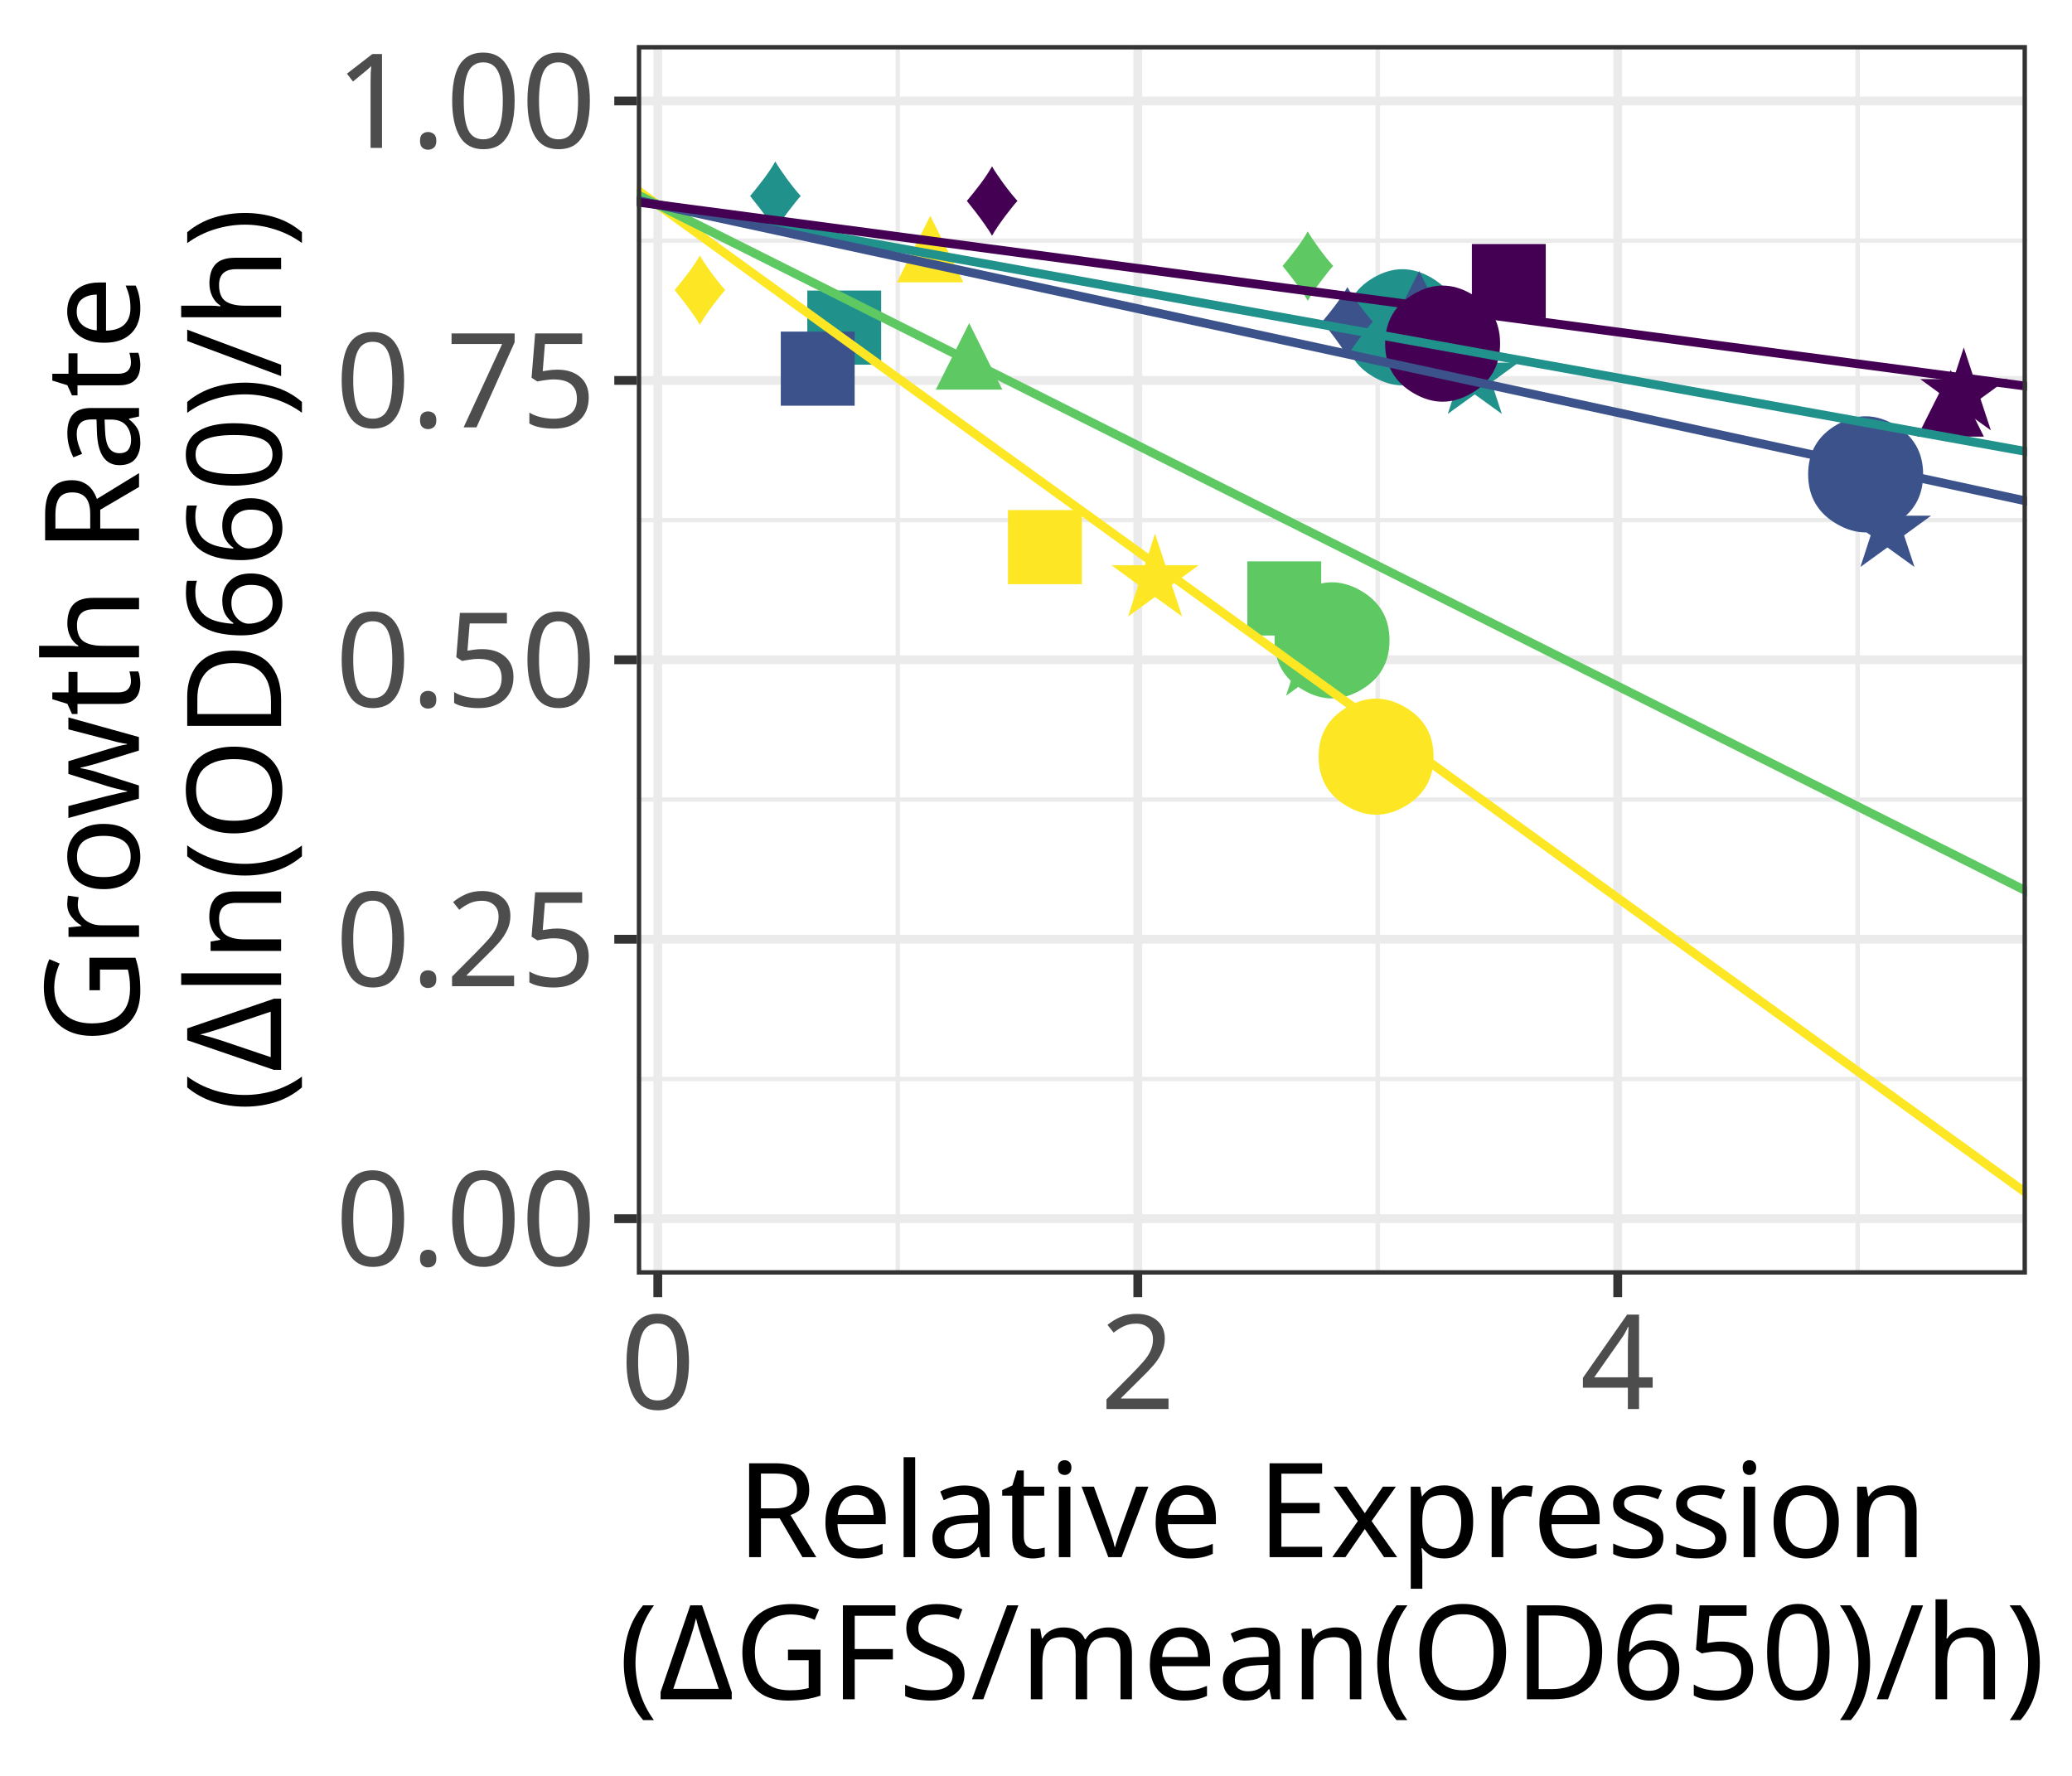
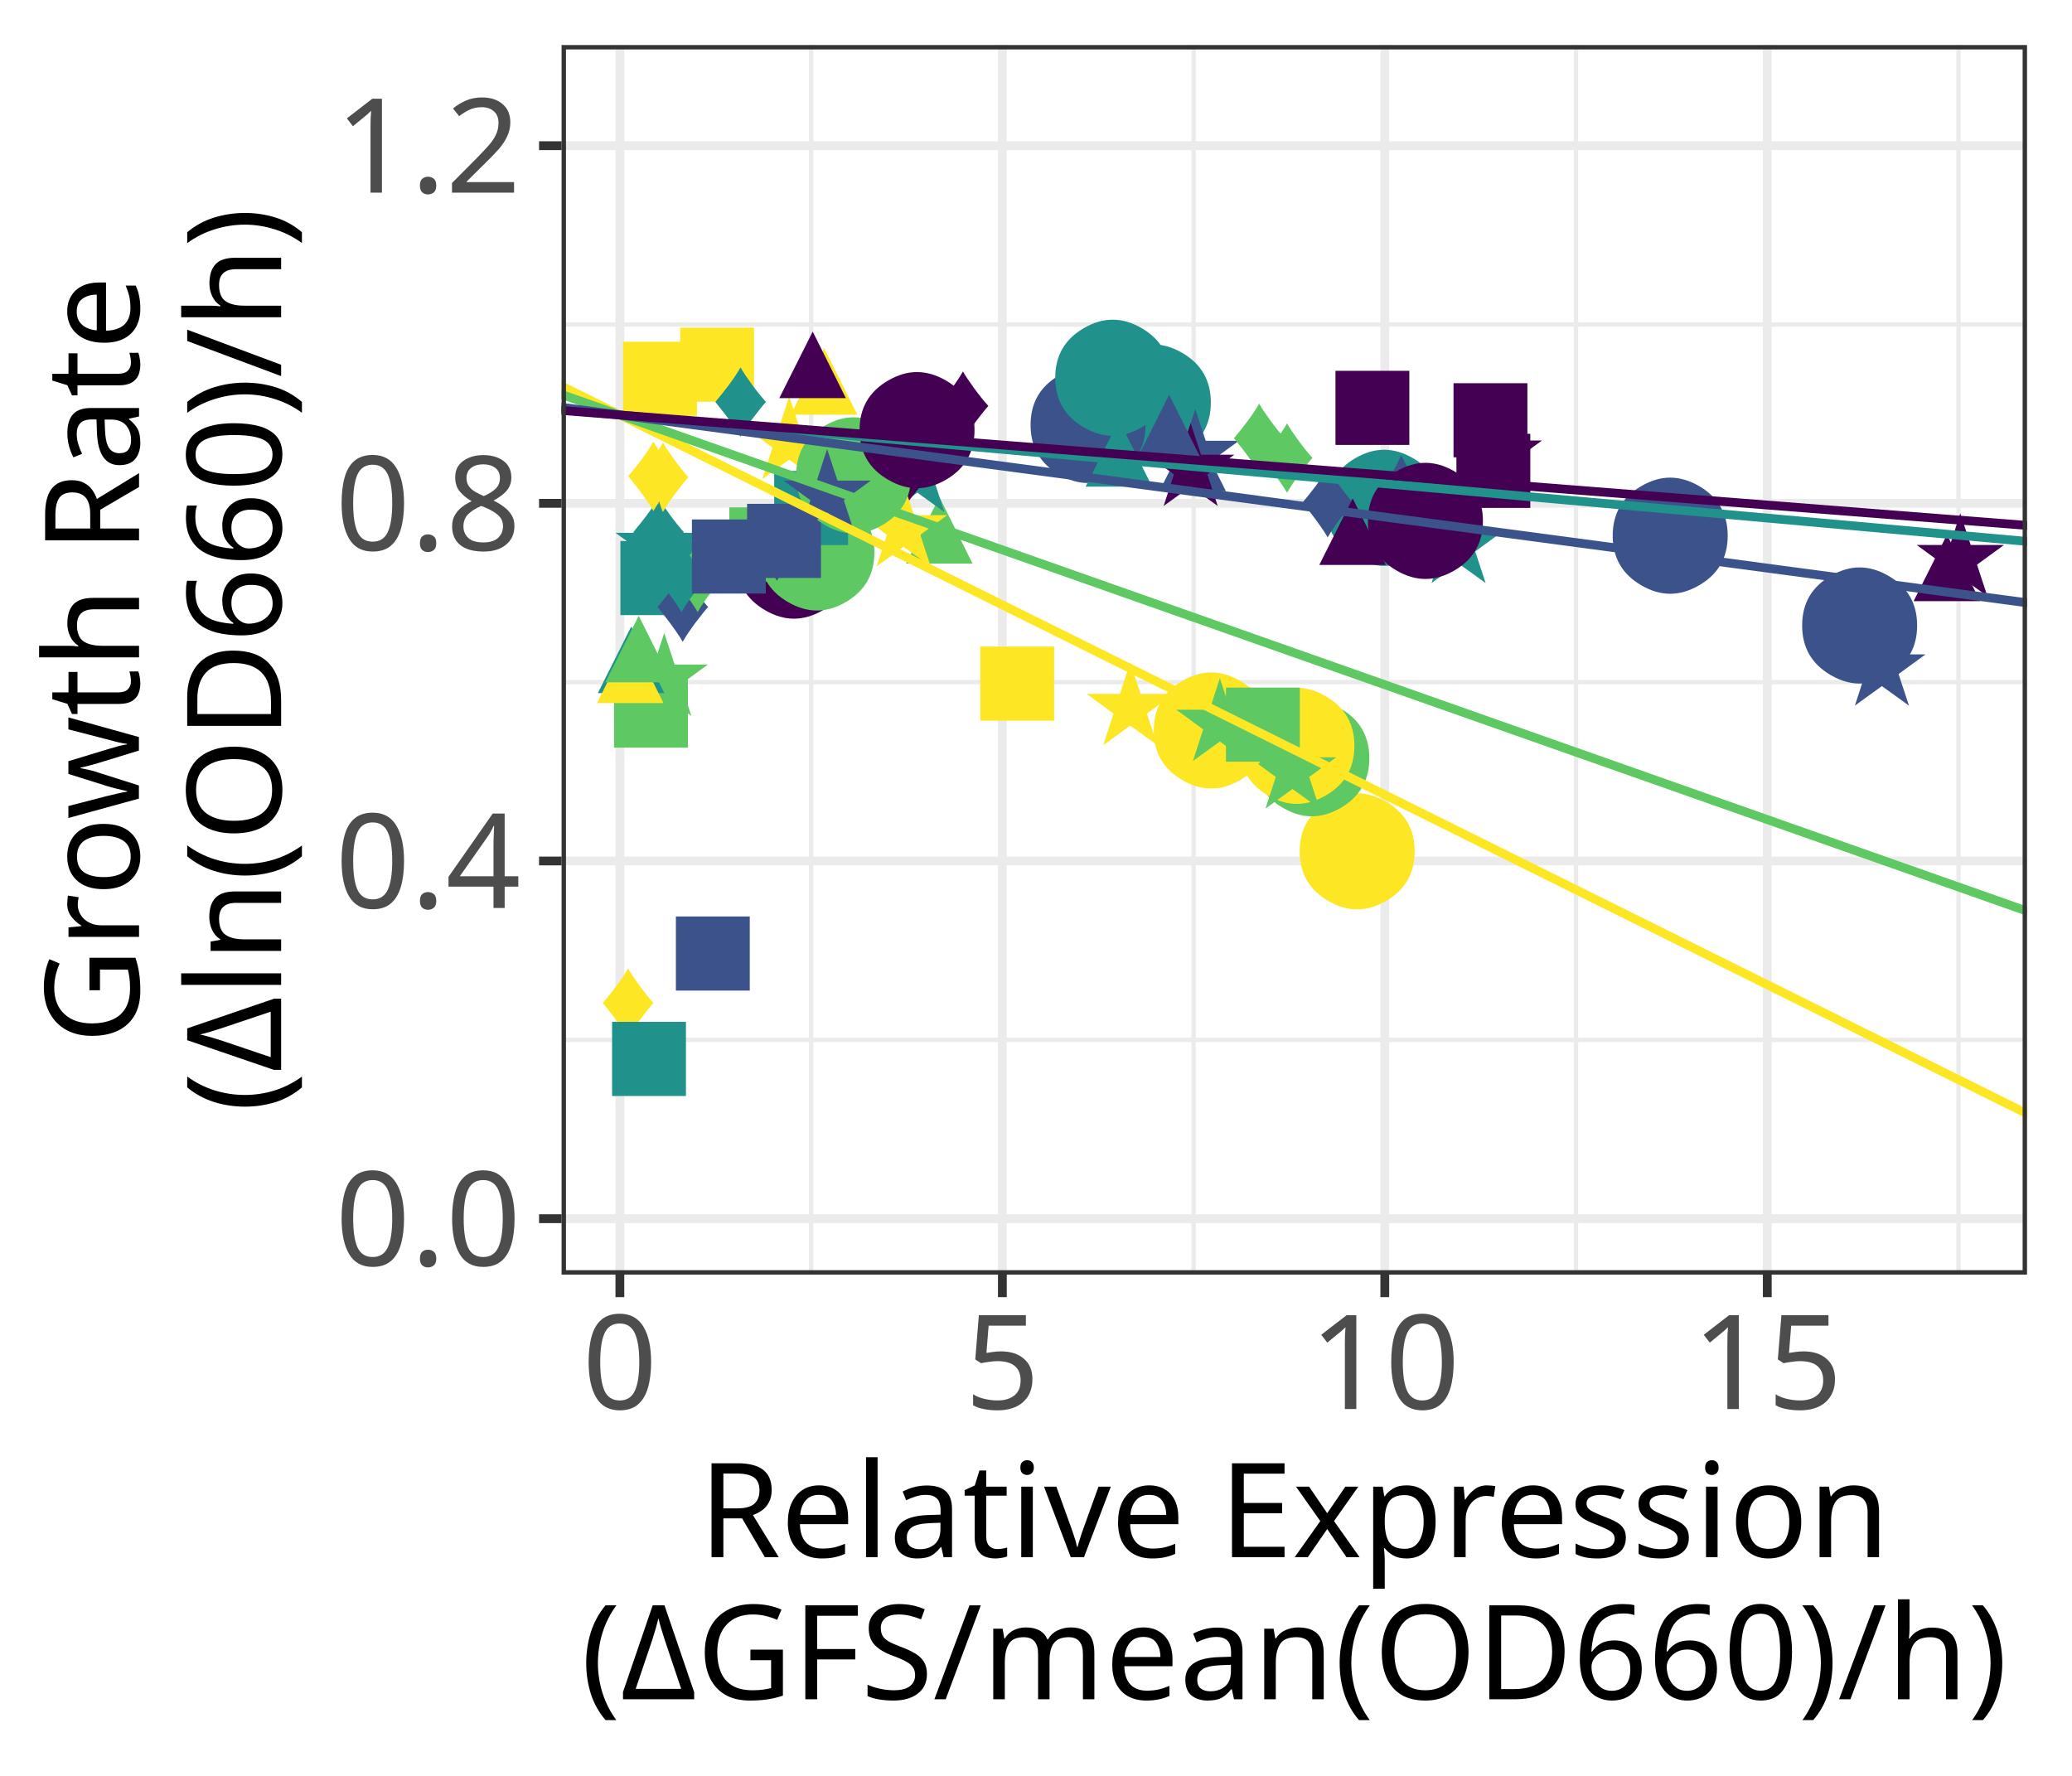
<svg xmlns="http://www.w3.org/2000/svg" class="svglite" width="252.00pt" height="216.00pt" viewBox="0 0 252.00 216.00">
  <defs>
    <style type="text/css">
    .svglite line, .svglite polyline, .svglite polygon, .svglite path, .svglite rect, .svglite circle {
      fill: none;
      stroke: #000000;
      stroke-linecap: round;
      stroke-linejoin: round;
      stroke-miterlimit: 10.00;
    }
    .svglite text {
      white-space: pre;
    }
  </style>
  </defs>
  <rect width="100%" height="100%" style="stroke: none; fill: #FFFFFF;" />
  <defs>
    <clipPath id="cpMC4wMHwyNTIuMDB8MC4wMHwyMTYuMDA=">
      <rect x="0.00" y="0.00" width="252.00" height="216.00" />
    </clipPath>
  </defs>
  <g clip-path="url(#cpMC4wMHwyNTIuMDB8MC4wMHwyMTYuMDA=)">
    <rect x="0.00" y="0.00" width="252.00" height="216.00" style="stroke-width: 1.07; stroke: #FFFFFF; fill: #FFFFFF;" />
  </g>
  <defs>
-     <clipPath id="cpNzcuNDV8MjQ2LjUyfDUuNDh8MTU1LjAz">
-       <rect x="77.45" y="5.48" width="169.07" height="149.55" />
+     <clipPath id="cpNjguMzB8MjQ2LjUyfDUuNDh8MTU1LjAz">
+       <rect x="68.30" y="5.48" width="178.23" height="149.55" />
    </clipPath>
  </defs>
-   <g clip-path="url(#cpNzcuNDV8MjQ2LjUyfDUuNDh8MTU1LjAz)">
-     <rect x="77.45" y="5.48" width="169.07" height="149.55" style="stroke-width: 1.07; stroke: none; fill: #FFFFFF;" />
-     <polyline points="77.45,131.24 246.52,131.24 " style="stroke-width: 0.53; stroke: #EBEBEB; stroke-linecap: butt;" />
-     <polyline points="77.45,97.25 246.52,97.25 " style="stroke-width: 0.53; stroke: #EBEBEB; stroke-linecap: butt;" />
-     <polyline points="77.45,63.26 246.52,63.26 " style="stroke-width: 0.53; stroke: #EBEBEB; stroke-linecap: butt;" />
-     <polyline points="77.45,29.27 246.52,29.27 " style="stroke-width: 0.53; stroke: #EBEBEB; stroke-linecap: butt;" />
-     <polyline points="109.19,155.03 109.19,5.48 " style="stroke-width: 0.53; stroke: #EBEBEB; stroke-linecap: butt;" />
-     <polyline points="167.56,155.03 167.56,5.48 " style="stroke-width: 0.53; stroke: #EBEBEB; stroke-linecap: butt;" />
-     <polyline points="225.93,155.03 225.93,5.48 " style="stroke-width: 0.53; stroke: #EBEBEB; stroke-linecap: butt;" />
-     <polyline points="77.45,148.23 246.52,148.23 " style="stroke-width: 1.07; stroke: #EBEBEB; stroke-linecap: butt;" />
-     <polyline points="77.45,114.24 246.52,114.24 " style="stroke-width: 1.07; stroke: #EBEBEB; stroke-linecap: butt;" />
-     <polyline points="77.45,80.25 246.52,80.25 " style="stroke-width: 1.07; stroke: #EBEBEB; stroke-linecap: butt;" />
-     <polyline points="77.45,46.27 246.52,46.27 " style="stroke-width: 1.07; stroke: #EBEBEB; stroke-linecap: butt;" />
-     <polyline points="77.45,12.28 246.52,12.28 " style="stroke-width: 1.07; stroke: #EBEBEB; stroke-linecap: butt;" />
-     <polyline points="80.00,155.03 80.00,5.48 " style="stroke-width: 1.07; stroke: #EBEBEB; stroke-linecap: butt;" />
-     <polyline points="138.38,155.03 138.38,5.48 " style="stroke-width: 1.07; stroke: #EBEBEB; stroke-linecap: butt;" />
-     <polyline points="196.75,155.03 196.75,5.48 " style="stroke-width: 1.07; stroke: #EBEBEB; stroke-linecap: butt;" />
-     <text x="167.37" y="95.63" text-anchor="middle" style="font-size: 13.85px;fill: #FDE725; font-family: &quot;Arial&quot;;" textLength="8.31px" lengthAdjust="spacingAndGlyphs">⬤</text>
-     <text x="113.14" y="34.34" text-anchor="middle" style="font-size: 13.85px;fill: #FDE725; font-family: &quot;Arial&quot;;" textLength="8.31px" lengthAdjust="spacingAndGlyphs">▲</text>
-     <text x="140.48" y="74.92" text-anchor="middle" style="font-size: 13.85px;fill: #FDE725; font-family: &quot;Arial&quot;;" textLength="8.31px" lengthAdjust="spacingAndGlyphs">★</text>
-     <text x="162.01" y="81.48" text-anchor="middle" style="font-size: 13.85px;fill: #5EC962; font-family: &quot;Arial&quot;;" textLength="8.31px" lengthAdjust="spacingAndGlyphs">⬤</text>
-     <text x="159.07" y="36.41" text-anchor="middle" style="font-size: 13.85px;fill: #5EC962; font-family: &quot;Arial&quot;;" textLength="8.31px" lengthAdjust="spacingAndGlyphs">♦</text>
-     <text x="179.37" y="50.28" text-anchor="middle" style="font-size: 13.85px;fill: #21918C; font-family: &quot;Arial&quot;;" textLength="8.31px" lengthAdjust="spacingAndGlyphs">★</text>
-     <text x="237.25" y="53.11" text-anchor="middle" style="font-size: 13.85px;fill: #440154; font-family: &quot;Arial&quot;;" textLength="8.31px" lengthAdjust="spacingAndGlyphs">▲</text>
-     <text x="127.09" y="70.15" text-anchor="middle" style="font-size: 13.85px;fill: #FDE725; font-family: &quot;Arial&quot;;" textLength="8.31px" lengthAdjust="spacingAndGlyphs">◼</text>
-     <text x="85.13" y="39.34" text-anchor="middle" style="font-size: 13.85px;fill: #FDE725; font-family: &quot;Arial&quot;;" textLength="8.31px" lengthAdjust="spacingAndGlyphs">♦</text>
-     <text x="117.87" y="47.39" text-anchor="middle" style="font-size: 13.85px;fill: #5EC962; font-family: &quot;Arial&quot;;" textLength="8.31px" lengthAdjust="spacingAndGlyphs">▲</text>
-     <text x="159.70" y="84.56" text-anchor="middle" style="font-size: 13.85px;fill: #5EC962; font-family: &quot;Arial&quot;;" textLength="8.31px" lengthAdjust="spacingAndGlyphs">★</text>
-     <text x="102.68" y="43.45" text-anchor="middle" style="font-size: 13.85px;fill: #21918C; font-family: &quot;Arial&quot;;" textLength="8.31px" lengthAdjust="spacingAndGlyphs">◼</text>
-     <text x="170.57" y="43.40" text-anchor="middle" style="font-size: 13.85px;fill: #21918C; font-family: &quot;Arial&quot;;" textLength="8.31px" lengthAdjust="spacingAndGlyphs">⬤</text>
-     <text x="171.77" y="44.79" text-anchor="middle" style="font-size: 13.85px;fill: #21918C; font-family: &quot;Arial&quot;;" textLength="8.31px" lengthAdjust="spacingAndGlyphs">▲</text>
-     <text x="99.46" y="48.44" text-anchor="middle" style="font-size: 13.85px;fill: #3B528B; font-family: &quot;Arial&quot;;" textLength="8.31px" lengthAdjust="spacingAndGlyphs">◼</text>
-     <text x="226.91" y="61.29" text-anchor="middle" style="font-size: 13.85px;fill: #3B528B; font-family: &quot;Arial&quot;;" textLength="8.31px" lengthAdjust="spacingAndGlyphs">⬤</text>
-     <text x="172.59" y="41.05" text-anchor="middle" style="font-size: 13.85px;fill: #3B528B; font-family: &quot;Arial&quot;;" textLength="8.31px" lengthAdjust="spacingAndGlyphs">▲</text>
-     <text x="163.89" y="43.19" text-anchor="middle" style="font-size: 13.85px;fill: #3B528B; font-family: &quot;Arial&quot;;" textLength="8.31px" lengthAdjust="spacingAndGlyphs">♦</text>
-     <text x="229.55" y="68.90" text-anchor="middle" style="font-size: 13.85px;fill: #3B528B; font-family: &quot;Arial&quot;;" textLength="8.31px" lengthAdjust="spacingAndGlyphs">★</text>
-     <text x="183.51" y="37.79" text-anchor="middle" style="font-size: 13.85px;fill: #440154; font-family: &quot;Arial&quot;;" textLength="8.31px" lengthAdjust="spacingAndGlyphs">◼</text>
-     <text x="175.46" y="45.39" text-anchor="middle" style="font-size: 13.85px;fill: #440154; font-family: &quot;Arial&quot;;" textLength="8.31px" lengthAdjust="spacingAndGlyphs">⬤</text>
-     <text x="156.20" y="76.39" text-anchor="middle" style="font-size: 13.85px;fill: #5EC962; font-family: &quot;Arial&quot;;" textLength="8.31px" lengthAdjust="spacingAndGlyphs">◼</text>
-     <text x="94.31" y="27.90" text-anchor="middle" style="font-size: 13.85px;fill: #21918C; font-family: &quot;Arial&quot;;" textLength="8.31px" lengthAdjust="spacingAndGlyphs">♦</text>
-     <text x="120.67" y="28.50" text-anchor="middle" style="font-size: 13.85px;fill: #440154; font-family: &quot;Arial&quot;;" textLength="8.31px" lengthAdjust="spacingAndGlyphs">♦</text>
-     <text x="238.84" y="52.28" text-anchor="middle" style="font-size: 13.85px;fill: #440154; font-family: &quot;Arial&quot;;" textLength="8.31px" lengthAdjust="spacingAndGlyphs">★</text>
-     <line x1="-91.63" y1="-99.05" x2="415.59" y2="267.28" style="stroke-width: 1.07; stroke: #FDE725; stroke-linecap: butt;" />
-     <line x1="-91.63" y1="-61.16" x2="415.59" y2="193.20" style="stroke-width: 1.07; stroke: #5EC962; stroke-linecap: butt;" />
-     <line x1="-91.63" y1="-6.05" x2="415.59" y2="85.43" style="stroke-width: 1.07; stroke: #21918C; stroke-linecap: butt;" />
-     <line x1="-91.63" y1="-12.26" x2="415.59" y2="97.57" style="stroke-width: 1.07; stroke: #3B528B; stroke-linecap: butt;" />
-     <line x1="-91.63" y1="2.15" x2="415.59" y2="69.40" style="stroke-width: 1.07; stroke: #440154; stroke-linecap: butt;" />
-     <rect x="77.45" y="5.48" width="169.07" height="149.55" style="stroke-width: 1.07; stroke: #333333;" />
+   <g clip-path="url(#cpNjguMzB8MjQ2LjUyfDUuNDh8MTU1LjAz)">
+     <rect x="68.30" y="5.48" width="178.23" height="149.55" style="stroke-width: 1.07; stroke: none; fill: #FFFFFF;" />
+     <polyline points="68.30,126.48 246.52,126.48 " style="stroke-width: 0.53; stroke: #EBEBEB; stroke-linecap: butt;" />
+     <polyline points="68.30,82.97 246.52,82.97 " style="stroke-width: 0.53; stroke: #EBEBEB; stroke-linecap: butt;" />
+     <polyline points="68.30,39.47 246.52,39.47 " style="stroke-width: 0.53; stroke: #EBEBEB; stroke-linecap: butt;" />
+     <polyline points="98.65,155.03 98.65,5.48 " style="stroke-width: 0.53; stroke: #EBEBEB; stroke-linecap: butt;" />
+     <polyline points="145.17,155.03 145.17,5.48 " style="stroke-width: 0.53; stroke: #EBEBEB; stroke-linecap: butt;" />
+     <polyline points="191.68,155.03 191.68,5.48 " style="stroke-width: 0.53; stroke: #EBEBEB; stroke-linecap: butt;" />
+     <polyline points="238.20,155.03 238.20,5.48 " style="stroke-width: 0.53; stroke: #EBEBEB; stroke-linecap: butt;" />
+     <polyline points="68.30,148.23 246.52,148.23 " style="stroke-width: 1.07; stroke: #EBEBEB; stroke-linecap: butt;" />
+     <polyline points="68.30,104.72 246.52,104.72 " style="stroke-width: 1.07; stroke: #EBEBEB; stroke-linecap: butt;" />
+     <polyline points="68.30,61.22 246.52,61.22 " style="stroke-width: 1.07; stroke: #EBEBEB; stroke-linecap: butt;" />
+     <polyline points="68.30,17.72 246.52,17.72 " style="stroke-width: 1.07; stroke: #EBEBEB; stroke-linecap: butt;" />
+     <polyline points="75.39,155.03 75.39,5.48 " style="stroke-width: 1.07; stroke: #EBEBEB; stroke-linecap: butt;" />
+     <polyline points="121.91,155.03 121.91,5.48 " style="stroke-width: 1.07; stroke: #EBEBEB; stroke-linecap: butt;" />
+     <polyline points="168.42,155.03 168.42,5.48 " style="stroke-width: 1.07; stroke: #EBEBEB; stroke-linecap: butt;" />
+     <polyline points="214.94,155.03 214.94,5.48 " style="stroke-width: 1.07; stroke: #EBEBEB; stroke-linecap: butt;" />
+     <text x="87.22" y="47.96" text-anchor="middle" style="font-size: 13.85px;fill: #FDE725; font-family: &quot;Arial&quot;;" textLength="8.31px" lengthAdjust="spacingAndGlyphs">◼</text>
+     <text x="165.07" y="107.14" text-anchor="middle" style="font-size: 13.85px;fill: #FDE725; font-family: &quot;Arial&quot;;" textLength="8.31px" lengthAdjust="spacingAndGlyphs">⬤</text>
+     <text x="109.41" y="58.11" text-anchor="middle" style="font-size: 13.85px;fill: #FDE725; font-family: &quot;Arial&quot;;" textLength="8.31px" lengthAdjust="spacingAndGlyphs">▲</text>
+     <text x="76.40" y="126.05" text-anchor="middle" style="font-size: 13.85px;fill: #FDE725; font-family: &quot;Arial&quot;;" textLength="8.31px" lengthAdjust="spacingAndGlyphs">♦</text>
+     <text x="137.46" y="90.57" text-anchor="middle" style="font-size: 13.85px;fill: #FDE725; font-family: &quot;Arial&quot;;" textLength="8.31px" lengthAdjust="spacingAndGlyphs">★</text>
+     <text x="79.18" y="90.03" text-anchor="middle" style="font-size: 13.85px;fill: #5EC962; font-family: &quot;Arial&quot;;" textLength="8.31px" lengthAdjust="spacingAndGlyphs">◼</text>
+     <text x="159.56" y="95.82" text-anchor="middle" style="font-size: 13.85px;fill: #5EC962; font-family: &quot;Arial&quot;;" textLength="8.31px" lengthAdjust="spacingAndGlyphs">⬤</text>
+     <text x="96.58" y="73.17" text-anchor="middle" style="font-size: 13.85px;fill: #5EC962; font-family: &quot;Arial&quot;;" textLength="8.31px" lengthAdjust="spacingAndGlyphs">▲</text>
+     <text x="156.55" y="59.76" text-anchor="middle" style="font-size: 13.85px;fill: #5EC962; font-family: &quot;Arial&quot;;" textLength="8.31px" lengthAdjust="spacingAndGlyphs">♦</text>
+     <text x="80.79" y="87.00" text-anchor="middle" style="font-size: 13.85px;fill: #5EC962; font-family: &quot;Arial&quot;;" textLength="8.31px" lengthAdjust="spacingAndGlyphs">★</text>
+     <text x="79.95" y="73.91" text-anchor="middle" style="font-size: 13.85px;fill: #21918C; font-family: &quot;Arial&quot;;" textLength="8.31px" lengthAdjust="spacingAndGlyphs">◼</text>
+     <text x="140.28" y="52.55" text-anchor="middle" style="font-size: 13.85px;fill: #21918C; font-family: &quot;Arial&quot;;" textLength="8.31px" lengthAdjust="spacingAndGlyphs">⬤</text>
+     <text x="76.77" y="84.30" text-anchor="middle" style="font-size: 13.85px;fill: #21918C; font-family: &quot;Arial&quot;;" textLength="8.31px" lengthAdjust="spacingAndGlyphs">▲</text>
+     <text x="80.10" y="68.79" text-anchor="middle" style="font-size: 13.85px;fill: #21918C; font-family: &quot;Arial&quot;;" textLength="8.31px" lengthAdjust="spacingAndGlyphs">♦</text>
+     <text x="177.39" y="70.85" text-anchor="middle" style="font-size: 13.85px;fill: #21918C; font-family: &quot;Arial&quot;;" textLength="8.31px" lengthAdjust="spacingAndGlyphs">★</text>
+     <text x="86.70" y="119.58" text-anchor="middle" style="font-size: 13.85px;fill: #3B528B; font-family: &quot;Arial&quot;;" textLength="8.31px" lengthAdjust="spacingAndGlyphs">◼</text>
+     <text x="132.34" y="55.28" text-anchor="middle" style="font-size: 13.85px;fill: #3B528B; font-family: &quot;Arial&quot;;" textLength="8.31px" lengthAdjust="spacingAndGlyphs">⬤</text>
+     <text x="145.06" y="59.75" text-anchor="middle" style="font-size: 13.85px;fill: #3B528B; font-family: &quot;Arial&quot;;" textLength="8.31px" lengthAdjust="spacingAndGlyphs">▲</text>
+     <text x="83.05" y="77.89" text-anchor="middle" style="font-size: 13.85px;fill: #3B528B; font-family: &quot;Arial&quot;;" textLength="8.31px" lengthAdjust="spacingAndGlyphs">♦</text>
+     <text x="145.38" y="59.78" text-anchor="middle" style="font-size: 13.85px;fill: #3B528B; font-family: &quot;Arial&quot;;" textLength="8.31px" lengthAdjust="spacingAndGlyphs">★</text>
+     <text x="181.28" y="54.72" text-anchor="middle" style="font-size: 13.85px;fill: #440154; font-family: &quot;Arial&quot;;" textLength="8.31px" lengthAdjust="spacingAndGlyphs">◼</text>
+     <text x="96.58" y="71.78" text-anchor="middle" style="font-size: 13.85px;fill: #440154; font-family: &quot;Arial&quot;;" textLength="8.31px" lengthAdjust="spacingAndGlyphs">⬤</text>
+     <text x="236.79" y="73.12" text-anchor="middle" style="font-size: 13.85px;fill: #440154; font-family: &quot;Arial&quot;;" textLength="8.31px" lengthAdjust="spacingAndGlyphs">▲</text>
+     <text x="109.56" y="60.97" text-anchor="middle" style="font-size: 13.85px;fill: #440154; font-family: &quot;Arial&quot;;" textLength="8.31px" lengthAdjust="spacingAndGlyphs">♦</text>
+     <text x="182.23" y="59.75" text-anchor="middle" style="font-size: 13.85px;fill: #440154; font-family: &quot;Arial&quot;;" textLength="8.31px" lengthAdjust="spacingAndGlyphs">★</text>
+     <text x="123.72" y="86.75" text-anchor="middle" style="font-size: 13.85px;fill: #FDE725; font-family: &quot;Arial&quot;;" textLength="8.31px" lengthAdjust="spacingAndGlyphs">◼</text>
+     <text x="157.74" y="94.31" text-anchor="middle" style="font-size: 13.85px;fill: #FDE725; font-family: &quot;Arial&quot;;" textLength="8.31px" lengthAdjust="spacingAndGlyphs">⬤</text>
+     <text x="76.66" y="85.52" text-anchor="middle" style="font-size: 13.85px;fill: #FDE725; font-family: &quot;Arial&quot;;" textLength="8.31px" lengthAdjust="spacingAndGlyphs">▲</text>
+     <text x="80.65" y="62.10" text-anchor="middle" style="font-size: 13.85px;fill: #FDE725; font-family: &quot;Arial&quot;;" textLength="8.31px" lengthAdjust="spacingAndGlyphs">♦</text>
+     <text x="95.99" y="58.22" text-anchor="middle" style="font-size: 13.85px;fill: #FDE725; font-family: &quot;Arial&quot;;" textLength="8.31px" lengthAdjust="spacingAndGlyphs">★</text>
+     <text x="93.20" y="69.82" text-anchor="middle" style="font-size: 13.85px;fill: #5EC962; font-family: &quot;Arial&quot;;" textLength="8.31px" lengthAdjust="spacingAndGlyphs">◼</text>
+     <text x="99.36" y="70.79" text-anchor="middle" style="font-size: 13.85px;fill: #5EC962; font-family: &quot;Arial&quot;;" textLength="8.31px" lengthAdjust="spacingAndGlyphs">⬤</text>
+     <text x="114.25" y="68.55" text-anchor="middle" style="font-size: 13.85px;fill: #5EC962; font-family: &quot;Arial&quot;;" textLength="8.31px" lengthAdjust="spacingAndGlyphs">▲</text>
+     <text x="84.87" y="74.28" text-anchor="middle" style="font-size: 13.85px;fill: #5EC962; font-family: &quot;Arial&quot;;" textLength="8.31px" lengthAdjust="spacingAndGlyphs">♦</text>
+     <text x="157.20" y="98.28" text-anchor="middle" style="font-size: 13.85px;fill: #5EC962; font-family: &quot;Arial&quot;;" textLength="8.31px" lengthAdjust="spacingAndGlyphs">★</text>
+     <text x="98.66" y="65.39" text-anchor="middle" style="font-size: 13.85px;fill: #21918C; font-family: &quot;Arial&quot;;" textLength="8.31px" lengthAdjust="spacingAndGlyphs">◼</text>
+     <text x="168.35" y="65.36" text-anchor="middle" style="font-size: 13.85px;fill: #21918C; font-family: &quot;Arial&quot;;" textLength="8.31px" lengthAdjust="spacingAndGlyphs">⬤</text>
+     <text x="169.58" y="66.47" text-anchor="middle" style="font-size: 13.85px;fill: #21918C; font-family: &quot;Arial&quot;;" textLength="8.31px" lengthAdjust="spacingAndGlyphs">▲</text>
+     <text x="82.90" y="74.29" text-anchor="middle" style="font-size: 13.85px;fill: #21918C; font-family: &quot;Arial&quot;;" textLength="8.31px" lengthAdjust="spacingAndGlyphs">♦</text>
+     <text x="111.58" y="62.23" text-anchor="middle" style="font-size: 13.85px;fill: #21918C; font-family: &quot;Arial&quot;;" textLength="8.31px" lengthAdjust="spacingAndGlyphs">★</text>
+     <text x="95.36" y="69.39" text-anchor="middle" style="font-size: 13.85px;fill: #3B528B; font-family: &quot;Arial&quot;;" textLength="8.31px" lengthAdjust="spacingAndGlyphs">◼</text>
+     <text x="226.18" y="79.67" text-anchor="middle" style="font-size: 13.85px;fill: #3B528B; font-family: &quot;Arial&quot;;" textLength="8.31px" lengthAdjust="spacingAndGlyphs">⬤</text>
+     <text x="170.42" y="63.47" text-anchor="middle" style="font-size: 13.85px;fill: #3B528B; font-family: &quot;Arial&quot;;" textLength="8.31px" lengthAdjust="spacingAndGlyphs">▲</text>
+     <text x="161.49" y="65.19" text-anchor="middle" style="font-size: 13.85px;fill: #3B528B; font-family: &quot;Arial&quot;;" textLength="8.31px" lengthAdjust="spacingAndGlyphs">♦</text>
+     <text x="228.88" y="85.76" text-anchor="middle" style="font-size: 13.85px;fill: #3B528B; font-family: &quot;Arial&quot;;" textLength="8.31px" lengthAdjust="spacingAndGlyphs">★</text>
+     <text x="181.63" y="60.87" text-anchor="middle" style="font-size: 13.85px;fill: #440154; font-family: &quot;Arial&quot;;" textLength="8.31px" lengthAdjust="spacingAndGlyphs">◼</text>
+     <text x="173.37" y="66.95" text-anchor="middle" style="font-size: 13.85px;fill: #440154; font-family: &quot;Arial&quot;;" textLength="8.31px" lengthAdjust="spacingAndGlyphs">⬤</text>
+     <text x="164.51" y="68.71" text-anchor="middle" style="font-size: 13.85px;fill: #440154; font-family: &quot;Arial&quot;;" textLength="8.31px" lengthAdjust="spacingAndGlyphs">▲</text>
+     <text x="108.95" y="63.13" text-anchor="middle" style="font-size: 13.85px;fill: #440154; font-family: &quot;Arial&quot;;" textLength="8.31px" lengthAdjust="spacingAndGlyphs">♦</text>
+     <text x="144.81" y="61.48" text-anchor="middle" style="font-size: 13.85px;fill: #440154; font-family: &quot;Arial&quot;;" textLength="8.31px" lengthAdjust="spacingAndGlyphs">★</text>
+     <text x="80.27" y="49.67" text-anchor="middle" style="font-size: 13.85px;fill: #FDE725; font-family: &quot;Arial&quot;;" textLength="8.31px" lengthAdjust="spacingAndGlyphs">◼</text>
+     <text x="147.32" y="92.44" text-anchor="middle" style="font-size: 13.85px;fill: #FDE725; font-family: &quot;Arial&quot;;" textLength="8.31px" lengthAdjust="spacingAndGlyphs">⬤</text>
+     <text x="100.23" y="50.44" text-anchor="middle" style="font-size: 13.85px;fill: #FDE725; font-family: &quot;Arial&quot;;" textLength="8.31px" lengthAdjust="spacingAndGlyphs">▲</text>
+     <text x="79.49" y="61.98" text-anchor="middle" style="font-size: 13.85px;fill: #FDE725; font-family: &quot;Arial&quot;;" textLength="8.31px" lengthAdjust="spacingAndGlyphs">♦</text>
+     <text x="109.90" y="68.83" text-anchor="middle" style="font-size: 13.85px;fill: #FDE725; font-family: &quot;Arial&quot;;" textLength="8.31px" lengthAdjust="spacingAndGlyphs">★</text>
+     <text x="153.60" y="91.74" text-anchor="middle" style="font-size: 13.85px;fill: #5EC962; font-family: &quot;Arial&quot;;" textLength="8.31px" lengthAdjust="spacingAndGlyphs">◼</text>
+     <text x="103.83" y="61.41" text-anchor="middle" style="font-size: 13.85px;fill: #5EC962; font-family: &quot;Arial&quot;;" textLength="8.31px" lengthAdjust="spacingAndGlyphs">⬤</text>
+     <text x="77.68" y="82.99" text-anchor="middle" style="font-size: 13.85px;fill: #5EC962; font-family: &quot;Arial&quot;;" textLength="8.31px" lengthAdjust="spacingAndGlyphs">▲</text>
+     <text x="153.16" y="57.36" text-anchor="middle" style="font-size: 13.85px;fill: #5EC962; font-family: &quot;Arial&quot;;" textLength="8.31px" lengthAdjust="spacingAndGlyphs">♦</text>
+     <text x="148.37" y="92.50" text-anchor="middle" style="font-size: 13.85px;fill: #5EC962; font-family: &quot;Arial&quot;;" textLength="8.31px" lengthAdjust="spacingAndGlyphs">★</text>
+     <text x="78.94" y="132.40" text-anchor="middle" style="font-size: 13.85px;fill: #21918C; font-family: &quot;Arial&quot;;" textLength="8.31px" lengthAdjust="spacingAndGlyphs">◼</text>
+     <text x="135.34" y="49.54" text-anchor="middle" style="font-size: 13.85px;fill: #21918C; font-family: &quot;Arial&quot;;" textLength="8.31px" lengthAdjust="spacingAndGlyphs">⬤</text>
+     <text x="136.09" y="59.19" text-anchor="middle" style="font-size: 13.85px;fill: #21918C; font-family: &quot;Arial&quot;;" textLength="8.31px" lengthAdjust="spacingAndGlyphs">▲</text>
+     <text x="90.08" y="52.95" text-anchor="middle" style="font-size: 13.85px;fill: #21918C; font-family: &quot;Arial&quot;;" textLength="8.31px" lengthAdjust="spacingAndGlyphs">♦</text>
+     <text x="80.16" y="70.98" text-anchor="middle" style="font-size: 13.85px;fill: #21918C; font-family: &quot;Arial&quot;;" textLength="8.31px" lengthAdjust="spacingAndGlyphs">★</text>
+     <text x="88.65" y="71.29" text-anchor="middle" style="font-size: 13.85px;fill: #3B528B; font-family: &quot;Arial&quot;;" textLength="8.31px" lengthAdjust="spacingAndGlyphs">◼</text>
+     <text x="203.14" y="68.75" text-anchor="middle" style="font-size: 13.85px;fill: #3B528B; font-family: &quot;Arial&quot;;" textLength="8.31px" lengthAdjust="spacingAndGlyphs">⬤</text>
+     <text x="142.19" y="56.11" text-anchor="middle" style="font-size: 13.85px;fill: #3B528B; font-family: &quot;Arial&quot;;" textLength="8.31px" lengthAdjust="spacingAndGlyphs">▲</text>
+     <text x="94.50" y="70.47" text-anchor="middle" style="font-size: 13.85px;fill: #3B528B; font-family: &quot;Arial&quot;;" textLength="8.31px" lengthAdjust="spacingAndGlyphs">♦</text>
+     <text x="100.60" y="64.63" text-anchor="middle" style="font-size: 13.85px;fill: #3B528B; font-family: &quot;Arial&quot;;" textLength="8.31px" lengthAdjust="spacingAndGlyphs">★</text>
+     <text x="166.92" y="53.21" text-anchor="middle" style="font-size: 13.85px;fill: #440154; font-family: &quot;Arial&quot;;" textLength="8.31px" lengthAdjust="spacingAndGlyphs">◼</text>
+     <text x="111.54" y="55.91" text-anchor="middle" style="font-size: 13.85px;fill: #440154; font-family: &quot;Arial&quot;;" textLength="8.31px" lengthAdjust="spacingAndGlyphs">⬤</text>
+     <text x="98.84" y="48.42" text-anchor="middle" style="font-size: 13.85px;fill: #440154; font-family: &quot;Arial&quot;;" textLength="8.31px" lengthAdjust="spacingAndGlyphs">▲</text>
+     <text x="117.13" y="53.44" text-anchor="middle" style="font-size: 13.85px;fill: #440154; font-family: &quot;Arial&quot;;" textLength="8.31px" lengthAdjust="spacingAndGlyphs">♦</text>
+     <text x="238.42" y="72.46" text-anchor="middle" style="font-size: 13.85px;fill: #440154; font-family: &quot;Arial&quot;;" textLength="8.31px" lengthAdjust="spacingAndGlyphs">★</text>
+     <line x1="-109.93" y1="-41.56" x2="424.75" y2="223.97" style="stroke-width: 1.07; stroke: #FDE725; stroke-linecap: butt;" />
+     <line x1="-109.93" y1="-14.87" x2="424.75" y2="173.67" style="stroke-width: 1.07; stroke: #5EC962; stroke-linecap: butt;" />
+     <line x1="-109.93" y1="33.82" x2="424.75" y2="81.87" style="stroke-width: 1.07; stroke: #21918C; stroke-linecap: butt;" />
+     <line x1="-109.93" y1="25.75" x2="424.75" y2="97.10" style="stroke-width: 1.07; stroke: #3B528B; stroke-linecap: butt;" />
+     <line x1="-109.93" y1="35.94" x2="424.75" y2="77.89" style="stroke-width: 1.07; stroke: #440154; stroke-linecap: butt;" />
+     <rect x="68.30" y="5.48" width="178.23" height="149.55" style="stroke-width: 1.07; stroke: #333333;" />
  </g>
  <g clip-path="url(#cpMC4wMHwyNTIuMDB8MC4wMHwyMTYuMDA=)">
-     <text x="72.52" y="153.94" text-anchor="end" style="font-size: 16.00px;fill: #4D4D4D; font-family: &quot;Noto Sans&quot;;" textLength="31.74px" lengthAdjust="spacingAndGlyphs">0.00</text>
-     <text x="72.52" y="119.95" text-anchor="end" style="font-size: 16.00px;fill: #4D4D4D; font-family: &quot;Noto Sans&quot;;" textLength="31.74px" lengthAdjust="spacingAndGlyphs">0.25</text>
-     <text x="72.52" y="85.97" text-anchor="end" style="font-size: 16.00px;fill: #4D4D4D; font-family: &quot;Noto Sans&quot;;" textLength="31.74px" lengthAdjust="spacingAndGlyphs">0.50</text>
-     <text x="72.52" y="51.98" text-anchor="end" style="font-size: 16.00px;fill: #4D4D4D; font-family: &quot;Noto Sans&quot;;" textLength="31.74px" lengthAdjust="spacingAndGlyphs">0.75</text>
-     <text x="72.52" y="17.99" text-anchor="end" style="font-size: 16.00px;fill: #4D4D4D; font-family: &quot;Noto Sans&quot;;" textLength="31.74px" lengthAdjust="spacingAndGlyphs">1.00</text>
-     <polyline points="74.71,148.23 77.45,148.23 " style="stroke-width: 1.07; stroke: #333333; stroke-linecap: butt;" />
-     <polyline points="74.71,114.24 77.45,114.24 " style="stroke-width: 1.07; stroke: #333333; stroke-linecap: butt;" />
-     <polyline points="74.71,80.25 77.45,80.25 " style="stroke-width: 1.07; stroke: #333333; stroke-linecap: butt;" />
-     <polyline points="74.71,46.27 77.45,46.27 " style="stroke-width: 1.07; stroke: #333333; stroke-linecap: butt;" />
-     <polyline points="74.71,12.28 77.45,12.28 " style="stroke-width: 1.07; stroke: #333333; stroke-linecap: butt;" />
-     <polyline points="80.00,157.77 80.00,155.03 " style="stroke-width: 1.07; stroke: #333333; stroke-linecap: butt;" />
-     <polyline points="138.38,157.77 138.38,155.03 " style="stroke-width: 1.07; stroke: #333333; stroke-linecap: butt;" />
-     <polyline points="196.75,157.77 196.75,155.03 " style="stroke-width: 1.07; stroke: #333333; stroke-linecap: butt;" />
-     <text x="80.00" y="171.38" text-anchor="middle" style="font-size: 16.00px;fill: #4D4D4D; font-family: &quot;Noto Sans&quot;;" textLength="9.15px" lengthAdjust="spacingAndGlyphs">0</text>
-     <text x="138.38" y="171.38" text-anchor="middle" style="font-size: 16.00px;fill: #4D4D4D; font-family: &quot;Noto Sans&quot;;" textLength="9.15px" lengthAdjust="spacingAndGlyphs">2</text>
-     <text x="196.75" y="171.38" text-anchor="middle" style="font-size: 16.00px;fill: #4D4D4D; font-family: &quot;Noto Sans&quot;;" textLength="9.15px" lengthAdjust="spacingAndGlyphs">4</text>
-     <text x="161.98" y="189.40" text-anchor="middle" style="font-size: 16.00px; font-family: &quot;Noto Sans&quot;;" textLength="145.14px" lengthAdjust="spacingAndGlyphs">Relative Expression</text>
-     <text x="161.98" y="206.68" text-anchor="middle" style="font-size: 16.00px; font-family: &quot;Noto Sans&quot;;" textLength="174.44px" lengthAdjust="spacingAndGlyphs">(ΔGFS/mean(OD650)/h)</text>
+     <text x="63.36" y="153.94" text-anchor="end" style="font-size: 16.00px;fill: #4D4D4D; font-family: &quot;Noto Sans&quot;;" textLength="22.59px" lengthAdjust="spacingAndGlyphs">0.0</text>
+     <text x="63.36" y="110.44" text-anchor="end" style="font-size: 16.00px;fill: #4D4D4D; font-family: &quot;Noto Sans&quot;;" textLength="22.59px" lengthAdjust="spacingAndGlyphs">0.4</text>
+     <text x="63.36" y="66.93" text-anchor="end" style="font-size: 16.00px;fill: #4D4D4D; font-family: &quot;Noto Sans&quot;;" textLength="22.59px" lengthAdjust="spacingAndGlyphs">0.8</text>
+     <text x="63.36" y="23.43" text-anchor="end" style="font-size: 16.00px;fill: #4D4D4D; font-family: &quot;Noto Sans&quot;;" textLength="22.59px" lengthAdjust="spacingAndGlyphs">1.2</text>
+     <polyline points="65.56,148.23 68.30,148.23 " style="stroke-width: 1.07; stroke: #333333; stroke-linecap: butt;" />
+     <polyline points="65.56,104.72 68.30,104.72 " style="stroke-width: 1.07; stroke: #333333; stroke-linecap: butt;" />
+     <polyline points="65.56,61.22 68.30,61.22 " style="stroke-width: 1.07; stroke: #333333; stroke-linecap: butt;" />
+     <polyline points="65.56,17.72 68.30,17.72 " style="stroke-width: 1.07; stroke: #333333; stroke-linecap: butt;" />
+     <polyline points="75.39,157.77 75.39,155.03 " style="stroke-width: 1.07; stroke: #333333; stroke-linecap: butt;" />
+     <polyline points="121.91,157.77 121.91,155.03 " style="stroke-width: 1.07; stroke: #333333; stroke-linecap: butt;" />
+     <polyline points="168.42,157.77 168.42,155.03 " style="stroke-width: 1.07; stroke: #333333; stroke-linecap: butt;" />
+     <polyline points="214.94,157.77 214.94,155.03 " style="stroke-width: 1.07; stroke: #333333; stroke-linecap: butt;" />
+     <text x="75.39" y="171.38" text-anchor="middle" style="font-size: 16.00px;fill: #4D4D4D; font-family: &quot;Noto Sans&quot;;" textLength="9.15px" lengthAdjust="spacingAndGlyphs">0</text>
+     <text x="121.91" y="171.38" text-anchor="middle" style="font-size: 16.00px;fill: #4D4D4D; font-family: &quot;Noto Sans&quot;;" textLength="9.15px" lengthAdjust="spacingAndGlyphs">5</text>
+     <text x="168.42" y="171.38" text-anchor="middle" style="font-size: 16.00px;fill: #4D4D4D; font-family: &quot;Noto Sans&quot;;" textLength="18.30px" lengthAdjust="spacingAndGlyphs">10</text>
+     <text x="214.94" y="171.38" text-anchor="middle" style="font-size: 16.00px;fill: #4D4D4D; font-family: &quot;Noto Sans&quot;;" textLength="18.30px" lengthAdjust="spacingAndGlyphs">15</text>
+     <text x="157.41" y="189.40" text-anchor="middle" style="font-size: 16.00px; font-family: &quot;Noto Sans&quot;;" textLength="145.14px" lengthAdjust="spacingAndGlyphs">Relative Expression</text>
+     <text x="157.41" y="206.68" text-anchor="middle" style="font-size: 16.00px; font-family: &quot;Noto Sans&quot;;" textLength="174.44px" lengthAdjust="spacingAndGlyphs">(ΔGFS/mean(OD660)/h)</text>
    <text transform="translate(16.91,80.25) rotate(-90)" text-anchor="middle" style="font-size: 16.00px; font-family: &quot;Noto Sans&quot;;" textLength="94.06px" lengthAdjust="spacingAndGlyphs">Growth Rate</text>
    <text transform="translate(34.19,80.25) rotate(-90)" text-anchor="middle" style="font-size: 16.00px; font-family: &quot;Noto Sans&quot;;" textLength="110.92px" lengthAdjust="spacingAndGlyphs">(Δln(OD660)/h)</text>
  </g>
</svg>
